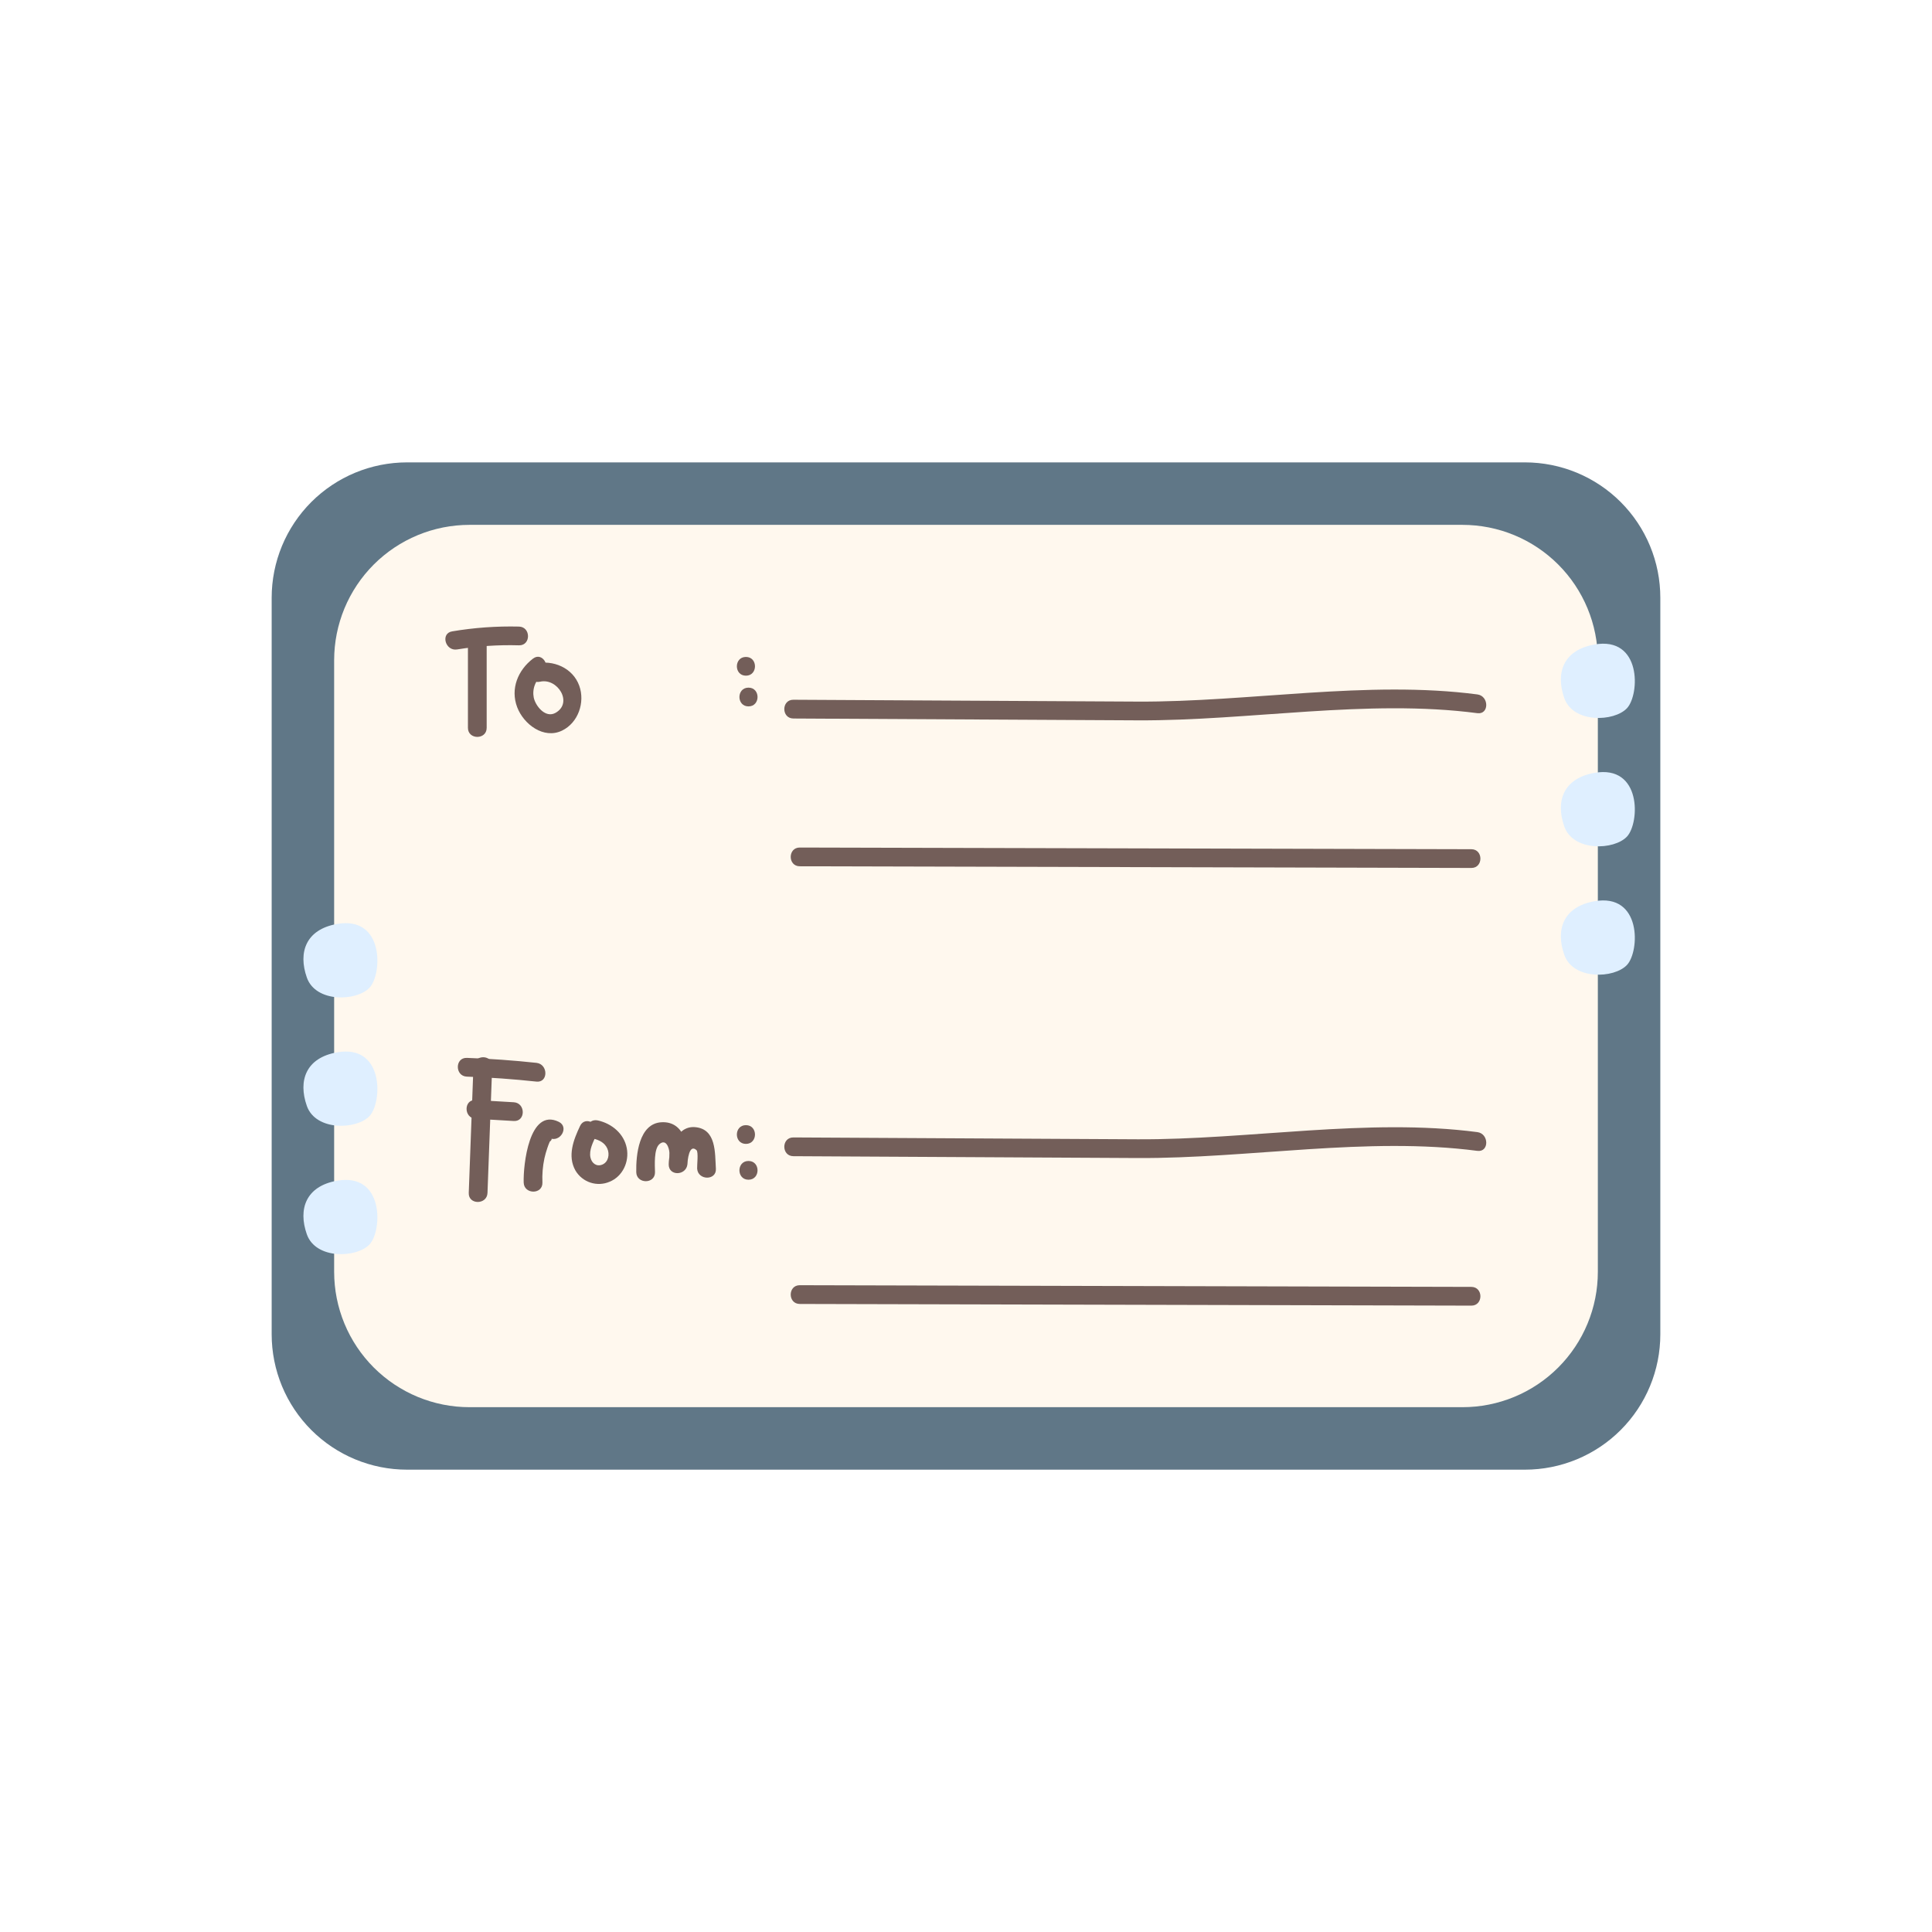
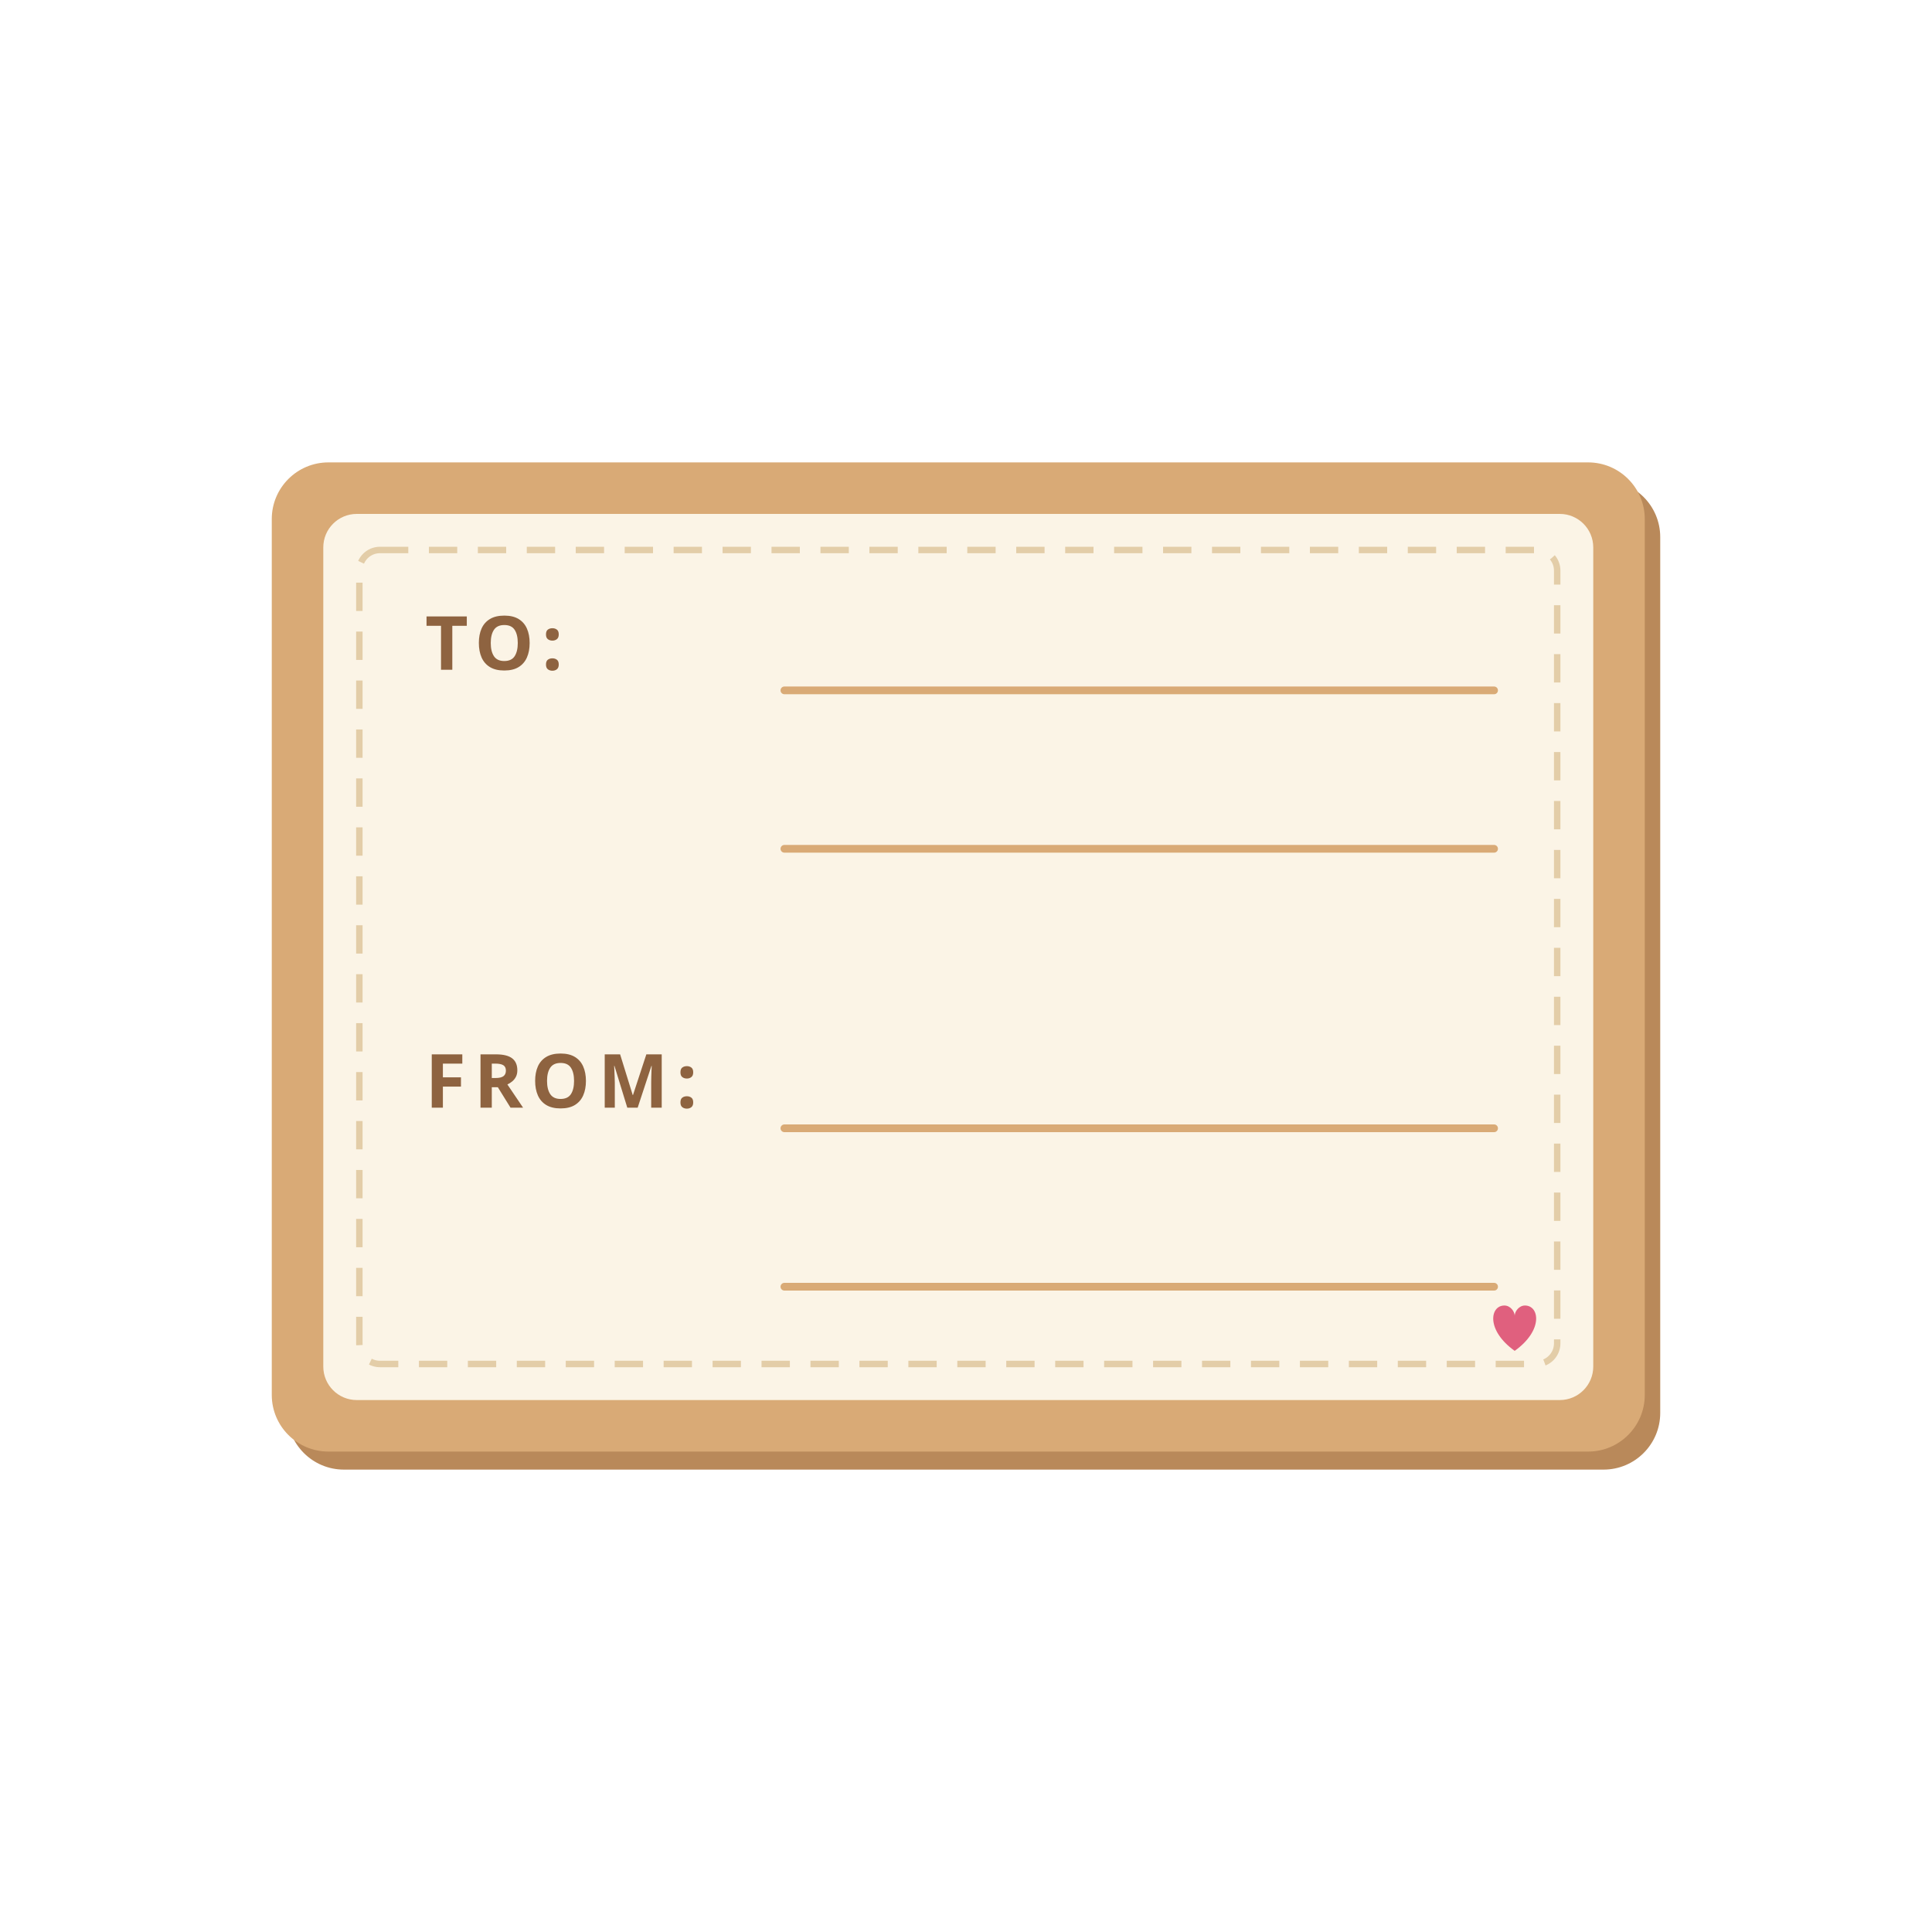
- <svg xmlns="http://www.w3.org/2000/svg" width="2000" zoomAndPan="magnify" viewBox="0 0 1500 1500" height="2000" preserveAspectRatio="xMidYMid meet" version="1.0">
-   <defs>
-     <clipPath id="79d2569c5e">
-       <path d="M 210.676 358.988 L 1289.176 358.988 L 1289.176 1141.238 L 210.676 1141.238 Z M 210.676 358.988 " clip-rule="nonzero" />
-     </clipPath>
-   </defs>
-   <g clip-path="url(#79d2569c5e)">
-     <path fill="#607787" d="M 316.008 358.988 L 1183.988 358.988 C 1185.707 358.988 1187.426 359.031 1189.145 359.117 C 1190.859 359.199 1192.574 359.328 1194.285 359.496 C 1195.996 359.664 1197.703 359.875 1199.406 360.129 C 1201.105 360.379 1202.801 360.676 1204.488 361.008 C 1206.172 361.344 1207.852 361.723 1209.52 362.141 C 1211.188 362.559 1212.844 363.016 1214.492 363.516 C 1216.137 364.016 1217.77 364.555 1219.387 365.133 C 1221.008 365.711 1222.609 366.332 1224.199 366.988 C 1225.789 367.648 1227.359 368.344 1228.914 369.078 C 1230.469 369.816 1232.004 370.586 1233.523 371.398 C 1235.039 372.211 1236.535 373.055 1238.008 373.941 C 1239.484 374.824 1240.938 375.746 1242.367 376.699 C 1243.797 377.656 1245.203 378.645 1246.586 379.668 C 1247.965 380.695 1249.32 381.754 1250.652 382.844 C 1251.98 383.934 1253.281 385.059 1254.555 386.211 C 1255.832 387.367 1257.074 388.551 1258.293 389.77 C 1259.508 390.984 1260.691 392.23 1261.848 393.504 C 1263.004 394.777 1264.125 396.078 1265.219 397.41 C 1266.309 398.738 1267.367 400.094 1268.391 401.477 C 1269.414 402.855 1270.406 404.262 1271.359 405.691 C 1272.316 407.121 1273.234 408.574 1274.121 410.051 C 1275.004 411.523 1275.852 413.02 1276.66 414.539 C 1277.473 416.055 1278.246 417.59 1278.98 419.145 C 1279.715 420.699 1280.414 422.27 1281.07 423.859 C 1281.73 425.449 1282.348 427.055 1282.926 428.672 C 1283.508 430.293 1284.047 431.922 1284.543 433.57 C 1285.043 435.215 1285.504 436.871 1285.922 438.539 C 1286.34 440.207 1286.715 441.887 1287.051 443.574 C 1287.387 445.258 1287.68 446.953 1287.934 448.656 C 1288.184 450.355 1288.395 452.062 1288.562 453.773 C 1288.73 455.484 1288.859 457.199 1288.941 458.918 C 1289.027 460.637 1289.07 462.355 1289.07 464.074 L 1289.07 1035.957 C 1289.07 1037.68 1289.027 1039.398 1288.941 1041.113 C 1288.859 1042.832 1288.73 1044.547 1288.562 1046.258 C 1288.395 1047.969 1288.184 1049.676 1287.934 1051.379 C 1287.68 1053.078 1287.387 1054.773 1287.051 1056.457 C 1286.715 1058.145 1286.34 1059.824 1285.922 1061.492 C 1285.504 1063.16 1285.043 1064.816 1284.543 1066.461 C 1284.047 1068.109 1283.508 1069.742 1282.926 1071.359 C 1282.348 1072.98 1281.73 1074.582 1281.07 1076.172 C 1280.414 1077.762 1279.715 1079.332 1278.98 1080.887 C 1278.246 1082.441 1277.473 1083.977 1276.66 1085.496 C 1275.852 1087.012 1275.004 1088.508 1274.121 1089.98 C 1273.234 1091.457 1272.316 1092.91 1271.359 1094.34 C 1270.406 1095.77 1269.414 1097.176 1268.391 1098.555 C 1267.367 1099.938 1266.309 1101.293 1265.219 1102.621 C 1264.125 1103.953 1263.004 1105.254 1261.848 1106.527 C 1260.691 1107.801 1259.508 1109.047 1258.293 1110.262 C 1257.074 1111.48 1255.832 1112.664 1254.555 1113.82 C 1253.281 1114.977 1251.98 1116.098 1250.652 1117.188 C 1249.32 1118.281 1247.965 1119.336 1246.586 1120.363 C 1245.203 1121.387 1243.797 1122.375 1242.367 1123.332 C 1240.938 1124.289 1239.484 1125.207 1238.008 1126.09 C 1236.535 1126.977 1235.039 1127.824 1233.523 1128.633 C 1232.004 1129.445 1230.469 1130.219 1228.914 1130.953 C 1227.359 1131.688 1225.789 1132.383 1224.199 1133.043 C 1222.609 1133.699 1221.008 1134.32 1219.387 1134.898 C 1217.77 1135.477 1216.137 1136.016 1214.492 1136.516 C 1212.844 1137.016 1211.188 1137.473 1209.52 1137.891 C 1207.852 1138.309 1206.172 1138.688 1204.488 1139.023 C 1202.801 1139.359 1201.105 1139.652 1199.406 1139.906 C 1197.703 1140.156 1195.996 1140.367 1194.285 1140.535 C 1192.574 1140.703 1190.859 1140.832 1189.145 1140.914 C 1187.426 1141 1185.707 1141.043 1183.988 1141.043 L 316.008 1141.043 C 314.285 1141.043 312.566 1141 310.852 1140.914 C 309.133 1140.832 307.418 1140.703 305.707 1140.535 C 303.996 1140.367 302.289 1140.156 300.586 1139.906 C 298.887 1139.652 297.191 1139.359 295.504 1139.023 C 293.82 1138.688 292.141 1138.309 290.473 1137.891 C 288.805 1137.473 287.148 1137.016 285.504 1136.516 C 283.855 1136.02 282.223 1135.477 280.605 1134.898 C 278.984 1134.32 277.383 1133.699 275.793 1133.043 C 274.203 1132.383 272.633 1131.688 271.078 1130.953 C 269.523 1130.219 267.988 1129.445 266.469 1128.633 C 264.953 1127.824 263.457 1126.977 261.984 1126.09 C 260.508 1125.207 259.055 1124.289 257.625 1123.332 C 256.195 1122.375 254.789 1121.387 253.41 1120.363 C 252.027 1119.336 250.672 1118.281 249.344 1117.188 C 248.012 1116.098 246.711 1114.977 245.438 1113.82 C 244.164 1112.664 242.918 1111.48 241.703 1110.262 C 240.484 1109.047 239.301 1107.801 238.145 1106.527 C 236.988 1105.254 235.867 1103.953 234.777 1102.621 C 233.684 1101.293 232.629 1099.938 231.602 1098.555 C 230.578 1097.176 229.59 1095.77 228.633 1094.34 C 227.676 1092.91 226.758 1091.457 225.875 1089.98 C 224.988 1088.508 224.141 1087.012 223.332 1085.496 C 222.52 1083.977 221.746 1082.441 221.012 1080.887 C 220.277 1079.332 219.582 1077.762 218.922 1076.172 C 218.266 1074.582 217.645 1072.98 217.066 1071.359 C 216.488 1069.742 215.949 1068.109 215.449 1066.461 C 214.949 1064.816 214.492 1063.16 214.074 1061.492 C 213.656 1059.824 213.277 1058.145 212.941 1056.457 C 212.605 1054.773 212.312 1053.078 212.062 1051.379 C 211.809 1049.676 211.598 1047.969 211.43 1046.258 C 211.262 1044.547 211.133 1042.832 211.051 1041.113 C 210.965 1039.398 210.922 1037.68 210.922 1035.957 L 210.922 464.074 C 210.922 462.355 210.965 460.637 211.051 458.918 C 211.133 457.199 211.262 455.484 211.43 453.773 C 211.598 452.062 211.809 450.355 212.062 448.656 C 212.312 446.953 212.605 445.258 212.941 443.574 C 213.277 441.887 213.656 440.207 214.074 438.539 C 214.492 436.871 214.949 435.215 215.449 433.57 C 215.949 431.922 216.488 430.293 217.066 428.672 C 217.645 427.055 218.266 425.449 218.922 423.859 C 219.582 422.27 220.277 420.699 221.012 419.145 C 221.746 417.59 222.52 416.055 223.332 414.539 C 224.141 413.02 224.988 411.523 225.875 410.051 C 226.758 408.574 227.676 407.121 228.633 405.691 C 229.59 404.262 230.578 402.855 231.602 401.477 C 232.629 400.094 233.684 398.738 234.777 397.41 C 235.867 396.078 236.988 394.777 238.145 393.504 C 239.301 392.23 240.484 390.984 241.703 389.77 C 242.918 388.551 244.164 387.367 245.438 386.211 C 246.711 385.059 248.012 383.934 249.344 382.844 C 250.672 381.754 252.027 380.695 253.41 379.668 C 254.789 378.645 256.195 377.656 257.625 376.699 C 259.055 375.746 260.508 374.824 261.984 373.941 C 263.457 373.055 264.953 372.211 266.469 371.398 C 267.988 370.586 269.523 369.816 271.078 369.078 C 272.633 368.344 274.203 367.648 275.793 366.988 C 277.383 366.332 278.984 365.711 280.605 365.133 C 282.223 364.555 283.855 364.016 285.504 363.516 C 287.148 363.016 288.805 362.559 290.473 362.141 C 292.141 361.723 293.82 361.344 295.504 361.008 C 297.191 360.676 298.887 360.379 300.586 360.129 C 302.289 359.875 303.996 359.664 305.707 359.496 C 307.418 359.328 309.133 359.199 310.852 359.117 C 312.566 359.031 314.285 358.988 316.008 358.988 Z M 316.008 358.988 " fill-opacity="1" fill-rule="nonzero" />
+ <svg xmlns="http://www.w3.org/2000/svg" viewBox="0 0 1500 1500">
+   <rect x="223" y="373" width="1066" height="768" rx="44" fill="#B9895A" />
+   <rect x="211" y="359" width="1066" height="768" rx="44" fill="#D9AA76" />
+   <rect x="251" y="399" width="986" height="688" rx="26" fill="#FBF4E6" />
+   <rect x="279" y="427" width="930" height="632" rx="16" fill="none" stroke="#E3CDA8" stroke-width="5" stroke-dasharray="22 16" />
+   <g font-family="'Segoe UI', system-ui, sans-serif" font-weight="700" font-size="58" letter-spacing="6" fill="#8E6340">
+     <text x="330" y="520">TO:</text>
+     <text x="330" y="860">FROM:</text>
  </g>
-   <path fill="#fff8ee" d="M 364.516 407.496 L 1135.48 407.496 C 1137.199 407.496 1138.918 407.539 1140.637 407.625 C 1142.352 407.707 1144.066 407.836 1145.777 408.004 C 1147.492 408.172 1149.195 408.383 1150.898 408.637 C 1152.598 408.887 1154.293 409.18 1155.98 409.516 C 1157.668 409.852 1159.344 410.23 1161.012 410.648 C 1162.68 411.066 1164.336 411.523 1165.984 412.023 C 1167.629 412.523 1169.262 413.062 1170.879 413.641 C 1172.5 414.219 1174.102 414.84 1175.691 415.496 C 1177.281 416.156 1178.852 416.852 1180.406 417.586 C 1181.961 418.32 1183.496 419.094 1185.016 419.906 C 1186.531 420.715 1188.027 421.562 1189.504 422.449 C 1190.977 423.332 1192.43 424.254 1193.859 425.207 C 1195.289 426.164 1196.695 427.152 1198.078 428.176 C 1199.457 429.203 1200.812 430.258 1202.145 431.352 C 1203.473 432.441 1204.773 433.566 1206.047 434.719 C 1207.324 435.875 1208.566 437.059 1209.785 438.277 C 1211 439.492 1212.184 440.738 1213.34 442.012 C 1214.496 443.285 1215.617 444.586 1216.711 445.918 C 1217.801 447.246 1218.859 448.602 1219.883 449.984 C 1220.906 451.363 1221.898 452.77 1222.852 454.199 C 1223.809 455.629 1224.727 457.082 1225.613 458.559 C 1226.496 460.031 1227.344 461.527 1228.152 463.047 C 1228.965 464.562 1229.738 466.098 1230.473 467.652 C 1231.207 469.207 1231.906 470.777 1232.562 472.367 C 1233.223 473.957 1233.84 475.559 1234.418 477.18 C 1235 478.801 1235.539 480.43 1236.039 482.078 C 1236.535 483.723 1236.996 485.379 1237.414 487.047 C 1237.832 488.715 1238.207 490.395 1238.543 492.082 C 1238.879 493.766 1239.172 495.461 1239.426 497.164 C 1239.676 498.863 1239.887 500.57 1240.055 502.281 C 1240.227 503.992 1240.352 505.707 1240.434 507.426 C 1240.52 509.145 1240.562 510.863 1240.562 512.582 L 1240.562 987.449 C 1240.562 989.172 1240.52 990.891 1240.434 992.605 C 1240.352 994.324 1240.227 996.039 1240.055 997.75 C 1239.887 999.461 1239.676 1001.168 1239.426 1002.871 C 1239.172 1004.57 1238.879 1006.266 1238.543 1007.953 C 1238.207 1009.637 1237.832 1011.316 1237.414 1012.984 C 1236.996 1014.652 1236.535 1016.309 1236.039 1017.953 C 1235.539 1019.602 1235 1021.234 1234.418 1022.852 C 1233.84 1024.473 1233.223 1026.074 1232.562 1027.664 C 1231.906 1029.254 1231.207 1030.824 1230.473 1032.379 C 1229.738 1033.934 1228.965 1035.469 1228.152 1036.988 C 1227.344 1038.504 1226.496 1040 1225.613 1041.473 C 1224.727 1042.949 1223.809 1044.402 1222.852 1045.832 C 1221.898 1047.262 1220.906 1048.668 1219.883 1050.047 C 1218.859 1051.43 1217.801 1052.785 1216.711 1054.113 C 1215.617 1055.445 1214.496 1056.746 1213.34 1058.02 C 1212.184 1059.293 1211 1060.539 1209.785 1061.758 C 1208.566 1062.973 1207.324 1064.156 1206.047 1065.312 C 1204.773 1066.469 1203.473 1067.59 1202.145 1068.68 C 1200.812 1069.773 1199.457 1070.828 1198.078 1071.855 C 1196.695 1072.879 1195.289 1073.867 1193.859 1074.824 C 1192.43 1075.781 1190.977 1076.699 1189.504 1077.582 C 1188.027 1078.469 1186.531 1079.316 1185.016 1080.125 C 1183.496 1080.938 1181.961 1081.711 1180.406 1082.445 C 1178.852 1083.18 1177.281 1083.875 1175.691 1084.535 C 1174.102 1085.191 1172.5 1085.812 1170.879 1086.391 C 1169.262 1086.969 1167.629 1087.512 1165.984 1088.008 C 1164.336 1088.508 1162.68 1088.969 1161.012 1089.387 C 1159.344 1089.801 1157.664 1090.18 1155.98 1090.516 C 1154.293 1090.852 1152.598 1091.145 1150.898 1091.398 C 1149.195 1091.648 1147.488 1091.859 1145.777 1092.027 C 1144.066 1092.195 1142.352 1092.324 1140.637 1092.406 C 1138.918 1092.492 1137.199 1092.535 1135.48 1092.535 L 364.516 1092.535 C 362.793 1092.535 361.074 1092.492 359.359 1092.406 C 357.641 1092.324 355.926 1092.195 354.215 1092.027 C 352.504 1091.859 350.797 1091.648 349.094 1091.398 C 347.395 1091.145 345.699 1090.852 344.012 1090.516 C 342.328 1090.18 340.648 1089.801 338.98 1089.387 C 337.312 1088.969 335.656 1088.508 334.012 1088.008 C 332.363 1087.512 330.73 1086.969 329.113 1086.391 C 327.492 1085.812 325.891 1085.191 324.301 1084.535 C 322.711 1083.875 321.141 1083.18 319.586 1082.445 C 318.031 1081.711 316.496 1080.938 314.977 1080.125 C 313.461 1079.316 311.965 1078.469 310.492 1077.582 C 309.016 1076.699 307.562 1075.781 306.133 1074.824 C 304.703 1073.867 303.297 1072.879 301.918 1071.855 C 300.535 1070.828 299.18 1069.773 297.852 1068.68 C 296.52 1067.59 295.219 1066.469 293.945 1065.312 C 292.672 1064.156 291.426 1062.973 290.211 1061.758 C 288.992 1060.539 287.809 1059.293 286.652 1058.02 C 285.496 1056.746 284.375 1055.445 283.285 1054.113 C 282.191 1052.785 281.137 1051.43 280.109 1050.047 C 279.086 1048.668 278.098 1047.262 277.141 1045.832 C 276.184 1044.402 275.266 1042.949 274.383 1041.473 C 273.496 1040 272.648 1038.504 271.84 1036.988 C 271.027 1035.469 270.254 1033.934 269.52 1032.379 C 268.785 1030.824 268.09 1029.254 267.43 1027.664 C 266.773 1026.074 266.152 1024.473 265.574 1022.852 C 264.996 1021.234 264.453 1019.602 263.957 1017.953 C 263.457 1016.309 262.996 1014.652 262.582 1012.984 C 262.164 1011.316 261.785 1009.637 261.449 1007.953 C 261.113 1006.266 260.82 1004.57 260.566 1002.871 C 260.316 1001.168 260.105 999.461 259.938 997.75 C 259.77 996.039 259.641 994.324 259.559 992.605 C 259.473 990.891 259.43 989.172 259.43 987.449 L 259.43 512.582 C 259.43 510.863 259.473 509.145 259.559 507.426 C 259.641 505.707 259.77 503.992 259.938 502.281 C 260.105 500.57 260.316 498.863 260.566 497.164 C 260.82 495.461 261.113 493.766 261.449 492.082 C 261.785 490.395 262.164 488.715 262.582 487.047 C 262.996 485.379 263.457 483.723 263.957 482.078 C 264.453 480.43 264.996 478.801 265.574 477.18 C 266.152 475.559 266.773 473.957 267.43 472.367 C 268.09 470.777 268.785 469.207 269.52 467.652 C 270.254 466.098 271.027 464.562 271.84 463.047 C 272.648 461.527 273.496 460.031 274.383 458.559 C 275.266 457.082 276.184 455.629 277.141 454.199 C 278.098 452.77 279.086 451.363 280.109 449.984 C 281.137 448.602 282.191 447.246 283.285 445.918 C 284.375 444.586 285.496 443.285 286.652 442.012 C 287.809 440.738 288.992 439.492 290.211 438.277 C 291.426 437.059 292.672 435.875 293.945 434.719 C 295.219 433.566 296.52 432.441 297.852 431.352 C 299.18 430.258 300.535 429.203 301.918 428.176 C 303.297 427.152 304.703 426.164 306.133 425.207 C 307.562 424.254 309.016 423.332 310.492 422.449 C 311.965 421.562 313.461 420.715 314.977 419.906 C 316.496 419.094 318.031 418.32 319.586 417.586 C 321.141 416.852 322.711 416.156 324.301 415.496 C 325.891 414.84 327.492 414.219 329.113 413.641 C 330.73 413.062 332.363 412.523 334.012 412.023 C 335.656 411.523 337.312 411.066 338.98 410.648 C 340.648 410.23 342.328 409.852 344.012 409.516 C 345.699 409.18 347.395 408.887 349.094 408.637 C 350.797 408.383 352.504 408.172 354.215 408.004 C 355.926 407.836 357.641 407.707 359.359 407.625 C 361.074 407.539 362.793 407.496 364.516 407.496 Z M 364.516 407.496 " fill-opacity="1" fill-rule="nonzero" />
-   <path fill="#735e59" d="M 363.301 495.035 L 363.301 565.098 C 363.301 574.461 377.855 574.477 377.855 565.098 L 377.855 495.035 C 377.855 485.672 363.301 485.656 363.301 495.035 Z M 363.301 495.035 " fill-opacity="1" fill-rule="nonzero" />
-   <path fill="#735e59" d="M 354.91 504.227 C 370.812 501.633 386.816 500.566 402.918 501.027 C 412.285 501.27 412.285 486.715 402.918 486.473 C 385.508 486.062 368.215 487.301 351.043 490.195 C 341.824 491.719 345.734 505.742 354.91 504.227 Z M 354.91 504.227 " fill-opacity="1" fill-rule="nonzero" />
-   <path fill="#735e59" d="M 413.82 511.34 C 402.141 520.281 396.102 534.77 401.547 549.102 C 406.555 562.27 422.109 574.16 436.41 567.223 C 448.949 561.137 454.359 545.273 449.75 532.434 C 444.727 518.445 429.328 512.039 415.465 515.234 C 406.344 517.34 410.203 531.375 419.336 529.27 C 432.84 526.156 445.109 545.59 431.363 553.422 C 423.59 557.848 415.902 548.336 414.418 541.719 C 414.254 540.898 414.145 540.066 414.094 539.23 C 414.043 538.395 414.051 537.559 414.121 536.723 C 414.188 535.887 414.312 535.059 414.496 534.242 C 414.68 533.422 414.922 532.621 415.219 531.84 C 415.516 531.055 415.863 530.297 416.27 529.559 C 416.672 528.824 417.125 528.121 417.629 527.453 C 418.133 526.781 418.68 526.148 419.27 525.555 C 419.863 524.961 420.492 524.41 421.16 523.906 C 428.496 518.289 421.254 505.645 413.816 511.34 Z M 413.82 511.34 " fill-opacity="1" fill-rule="nonzero" />
-   <path fill="#735e59" d="M 362.477 835.891 C 380.527 836.531 398.527 837.816 416.48 839.75 C 425.781 840.754 425.707 826.191 416.48 825.195 C 398.516 823.266 380.516 821.98 362.477 821.336 C 353.105 821.004 353.129 835.555 362.477 835.891 Z M 362.477 835.891 " fill-opacity="1" fill-rule="nonzero" />
-   <path fill="#735e59" d="M 579.141 524.598 C 588.504 524.598 588.52 510.043 579.141 510.043 C 569.762 510.043 569.762 524.598 579.141 524.598 Z M 579.141 524.598 " fill-opacity="1" fill-rule="nonzero" />
-   <path fill="#735e59" d="M 581.125 548.438 C 590.488 548.438 590.508 533.883 581.125 533.883 C 571.746 533.883 571.746 548.438 581.125 548.438 Z M 581.125 548.438 " fill-opacity="1" fill-rule="nonzero" />
-   <path fill="#735e59" d="M 369.246 868.609 L 398.871 870.34 C 408.223 870.879 408.195 856.324 398.871 855.785 L 369.246 854.055 C 359.891 853.516 359.926 868.07 369.246 868.609 Z M 369.246 868.609 " fill-opacity="1" fill-rule="nonzero" />
-   <path fill="#735e59" d="M 367.586 827.855 L 363.934 926.18 C 363.582 935.547 378.137 935.527 378.488 926.18 L 382.141 827.855 C 382.488 818.492 367.934 818.512 367.586 827.855 Z M 367.586 827.855 " fill-opacity="1" fill-rule="nonzero" />
-   <path fill="#735e59" d="M 421.137 918.141 C 420.852 911.777 421.375 905.477 422.707 899.246 C 423.324 896.516 424.086 893.828 425 891.184 C 425.531 889.566 426.137 887.977 426.82 886.418 C 428.938 884.621 428.812 883.656 426.453 883.527 C 434.852 887.57 442.242 875.027 433.797 870.961 C 410.77 859.879 406.172 904.746 406.586 918.141 C 406.875 927.484 421.43 927.523 421.141 918.141 Z M 421.137 918.141 " fill-opacity="1" fill-rule="nonzero" />
-   <path fill="#735e59" d="M 450.363 874.188 C 445.293 884.859 440.406 897.434 446.738 908.723 C 447.383 909.832 448.121 910.871 448.953 911.844 C 449.789 912.816 450.703 913.707 451.699 914.512 C 452.691 915.32 453.754 916.027 454.879 916.641 C 456.004 917.254 457.172 917.762 458.391 918.16 C 459.609 918.559 460.852 918.844 462.121 919.02 C 463.391 919.191 464.664 919.25 465.945 919.191 C 467.223 919.129 468.488 918.957 469.734 918.668 C 470.984 918.379 472.195 917.977 473.371 917.469 C 483.488 913.305 488.656 901.961 486.621 891.391 C 484.453 880.145 475.066 872.363 464.211 869.91 C 455.09 867.852 451.195 881.875 460.344 883.941 C 465.039 885.004 469.473 887.098 471.535 891.754 C 473.477 896.137 472.434 902.234 467.566 904.207 C 463.074 906.027 459.379 903.027 458.43 898.688 C 457.172 892.926 460.566 886.508 462.922 881.531 C 466.922 873.117 454.379 865.719 450.355 874.188 Z M 450.363 874.188 " fill-opacity="1" fill-rule="nonzero" />
-   <path fill="#735e59" d="M 508.539 910.051 C 508.434 904.84 507.562 892.109 511.969 888.309 C 517.098 883.891 519.527 891.145 519.73 894.973 C 519.773 897.941 519.586 900.898 519.176 903.836 L 533.73 903.836 C 533.785 901.582 534.898 887.535 540.777 892.988 C 542.367 894.461 541.102 904.934 541.258 907.324 C 541.879 916.617 556.434 916.688 555.812 907.324 C 555.016 895.383 556.379 876.484 539.602 875.105 C 525.168 873.914 519.461 892.562 519.18 903.836 C 518.938 913.359 532.801 912.969 533.734 903.836 C 535.102 890.402 531.457 870.336 513.574 871.312 C 495.938 872.266 493.73 896.949 493.988 910.055 C 494.168 919.398 508.723 919.438 508.543 910.055 Z M 508.539 910.051 " fill-opacity="1" fill-rule="nonzero" />
-   <path fill="#735e59" d="M 579.141 888.121 C 588.504 888.121 588.52 873.562 579.141 873.562 C 569.762 873.562 569.762 888.121 579.141 888.121 Z M 579.141 888.121 " fill-opacity="1" fill-rule="nonzero" />
-   <path fill="#735e59" d="M 581.125 915.93 C 590.488 915.93 590.508 901.375 581.125 901.375 C 571.746 901.375 571.746 915.93 581.125 915.93 Z M 581.125 915.93 " fill-opacity="1" fill-rule="nonzero" />
-   <path fill="#735e59" d="M 615.965 557.848 C 705.012 558.328 794.062 558.805 883.109 559.277 C 970.004 559.711 1061.402 542.484 1147.016 553.707 C 1156.273 554.918 1156.18 540.355 1147.016 539.148 C 1061.742 527.98 969.734 545.16 883.109 544.719 C 794.059 544.273 705.012 543.797 615.965 543.281 C 606.598 543.234 606.586 557.785 615.965 557.84 Z M 615.965 557.848 " fill-opacity="1" fill-rule="nonzero" />
-   <path fill="#735e59" d="M 620.941 672.578 L 1142.355 673.883 C 1151.723 673.906 1151.734 659.352 1142.355 659.328 L 620.941 658.023 C 611.578 658 611.562 672.555 620.941 672.578 Z M 620.941 672.578 " fill-opacity="1" fill-rule="nonzero" />
-   <path fill="#735e59" d="M 615.965 897.66 C 705.012 898.137 794.062 898.617 883.109 899.098 C 970.004 899.531 1061.402 882.305 1147.016 893.527 C 1156.273 894.738 1156.18 880.176 1147.016 878.973 C 1061.742 867.801 969.734 884.977 883.109 884.543 C 794.059 884.098 705.012 883.617 615.965 883.105 C 606.598 883.055 606.586 897.605 615.965 897.66 Z M 615.965 897.66 " fill-opacity="1" fill-rule="nonzero" />
-   <path fill="#735e59" d="M 620.941 1012.391 L 1142.355 1013.691 C 1151.723 1013.715 1151.734 999.164 1142.355 999.137 L 620.941 997.832 C 611.578 997.809 611.562 1012.363 620.941 1012.387 Z M 620.941 1012.391 " fill-opacity="1" fill-rule="nonzero" />
-   <path fill="#dfefff" d="M 261.57 717.379 C 237.578 721.652 231.289 739.273 238.234 758.984 C 245.184 778.691 277.078 777.461 286.973 766.777 C 296.871 756.09 298.418 710.816 261.57 717.379 Z M 261.57 717.379 " fill-opacity="1" fill-rule="nonzero" />
-   <path fill="#dfefff" d="M 261.57 817.047 C 237.578 821.324 231.289 838.945 238.234 858.645 C 245.184 878.34 277.066 877.121 286.965 866.438 C 296.863 855.754 298.418 810.48 261.57 817.047 Z M 261.57 817.047 " fill-opacity="1" fill-rule="nonzero" />
-   <path fill="#dfefff" d="M 261.57 916.715 C 237.578 920.988 231.289 938.609 238.227 958.309 C 245.168 978.012 277.066 976.789 286.965 966.105 C 296.863 955.422 298.418 910.152 261.57 916.715 Z M 261.57 916.715 " fill-opacity="1" fill-rule="nonzero" />
-   <path fill="#dfefff" d="M 1237.84 500.406 C 1213.848 504.684 1207.559 522.301 1214.496 542.004 C 1221.438 561.703 1253.34 560.48 1263.234 549.797 C 1273.133 539.113 1274.695 493.836 1237.84 500.406 Z M 1237.84 500.406 " fill-opacity="1" fill-rule="nonzero" />
-   <path fill="#dfefff" d="M 1237.84 600.07 C 1213.848 604.344 1207.559 621.961 1214.496 641.664 C 1221.438 661.367 1253.34 660.145 1263.234 649.457 C 1273.133 638.77 1274.695 593.504 1237.84 600.07 Z M 1237.84 600.07 " fill-opacity="1" fill-rule="nonzero" />
-   <path fill="#dfefff" d="M 1237.84 699.738 C 1213.848 704.012 1207.559 721.629 1214.496 741.332 C 1221.438 761.031 1253.34 759.812 1263.234 749.125 C 1273.133 738.438 1274.695 693.172 1237.84 699.738 Z M 1237.84 699.738 " fill-opacity="1" fill-rule="nonzero" />
+   <g stroke="#D9AA76" stroke-width="6" stroke-linecap="round">
+     <line x1="609" y1="536" x2="1160" y2="536" />
+     <line x1="609" y1="659" x2="1160" y2="659" />
+     <line x1="609" y1="876" x2="1160" y2="876" />
+     <line x1="609" y1="999" x2="1160" y2="999" />
+   </g>
+   <path transform="translate(1176 1036) scale(1.6)" d="M0 8 C-14 -2 -12 -14 -5 -14 C-2 -14 0 -11 0 -9 C0 -11 2 -14 5 -14 C12 -14 14 -2 0 8 Z" fill="#E0607E" />
</svg>
